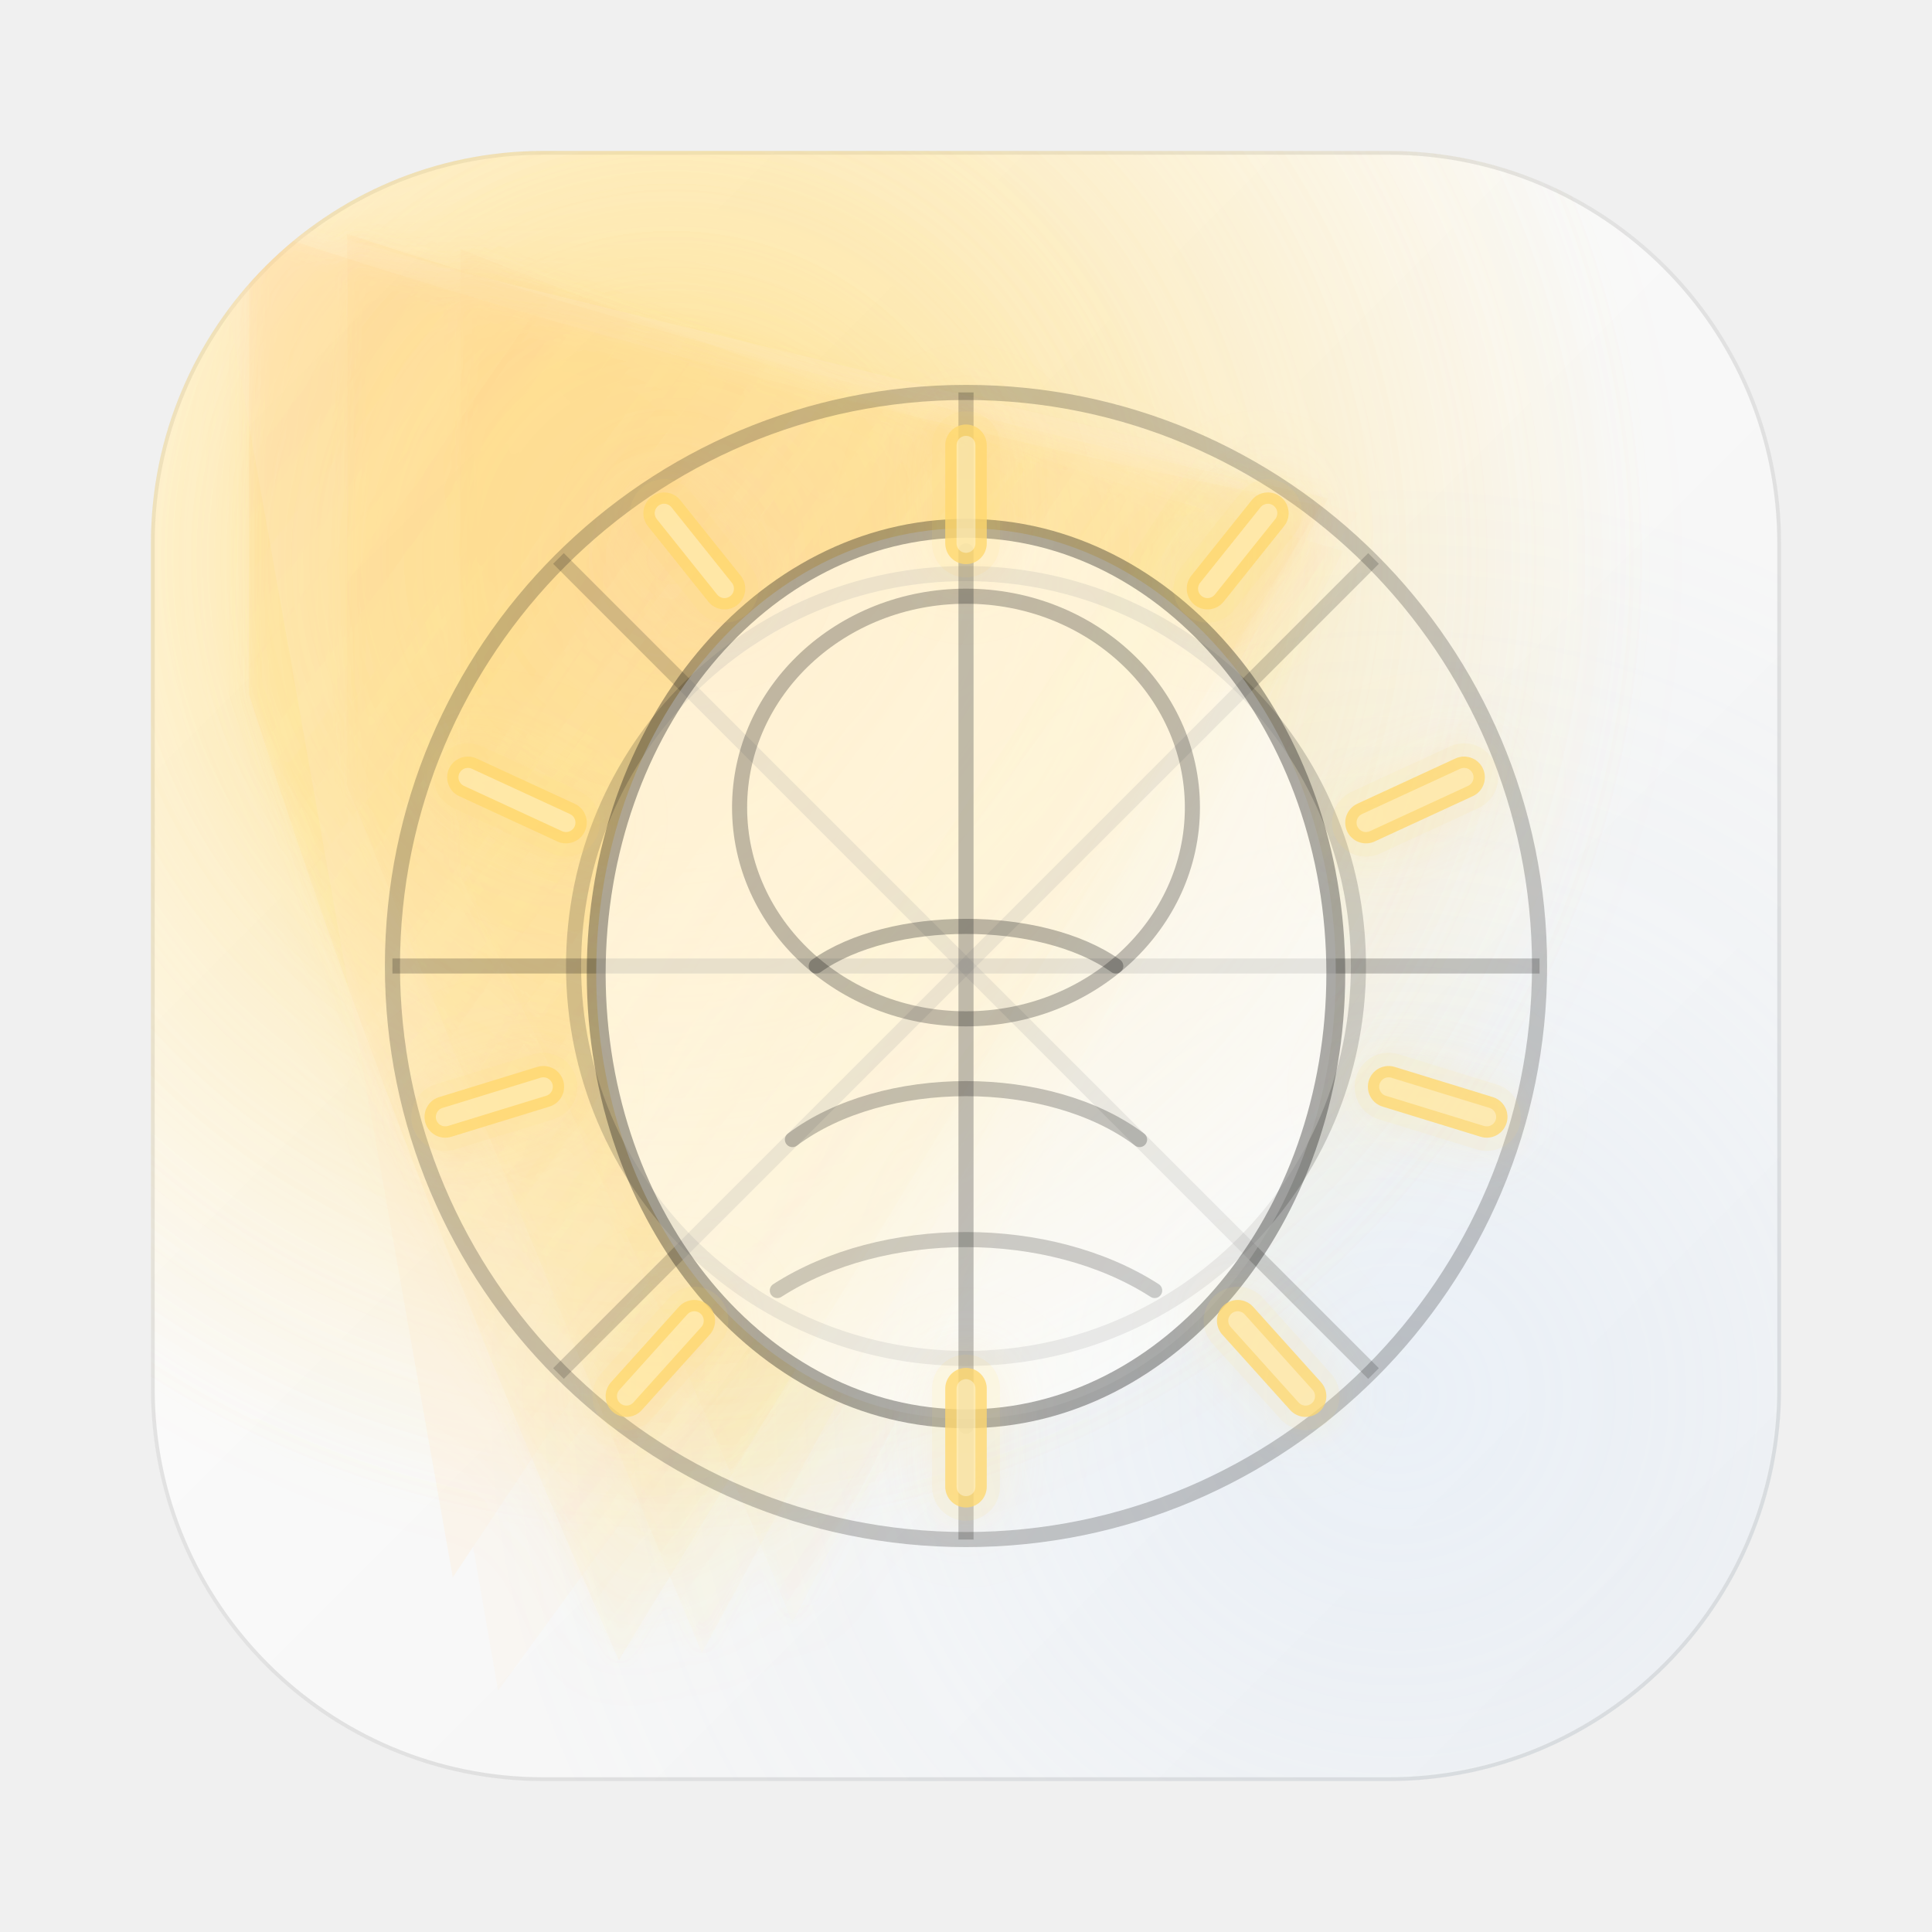
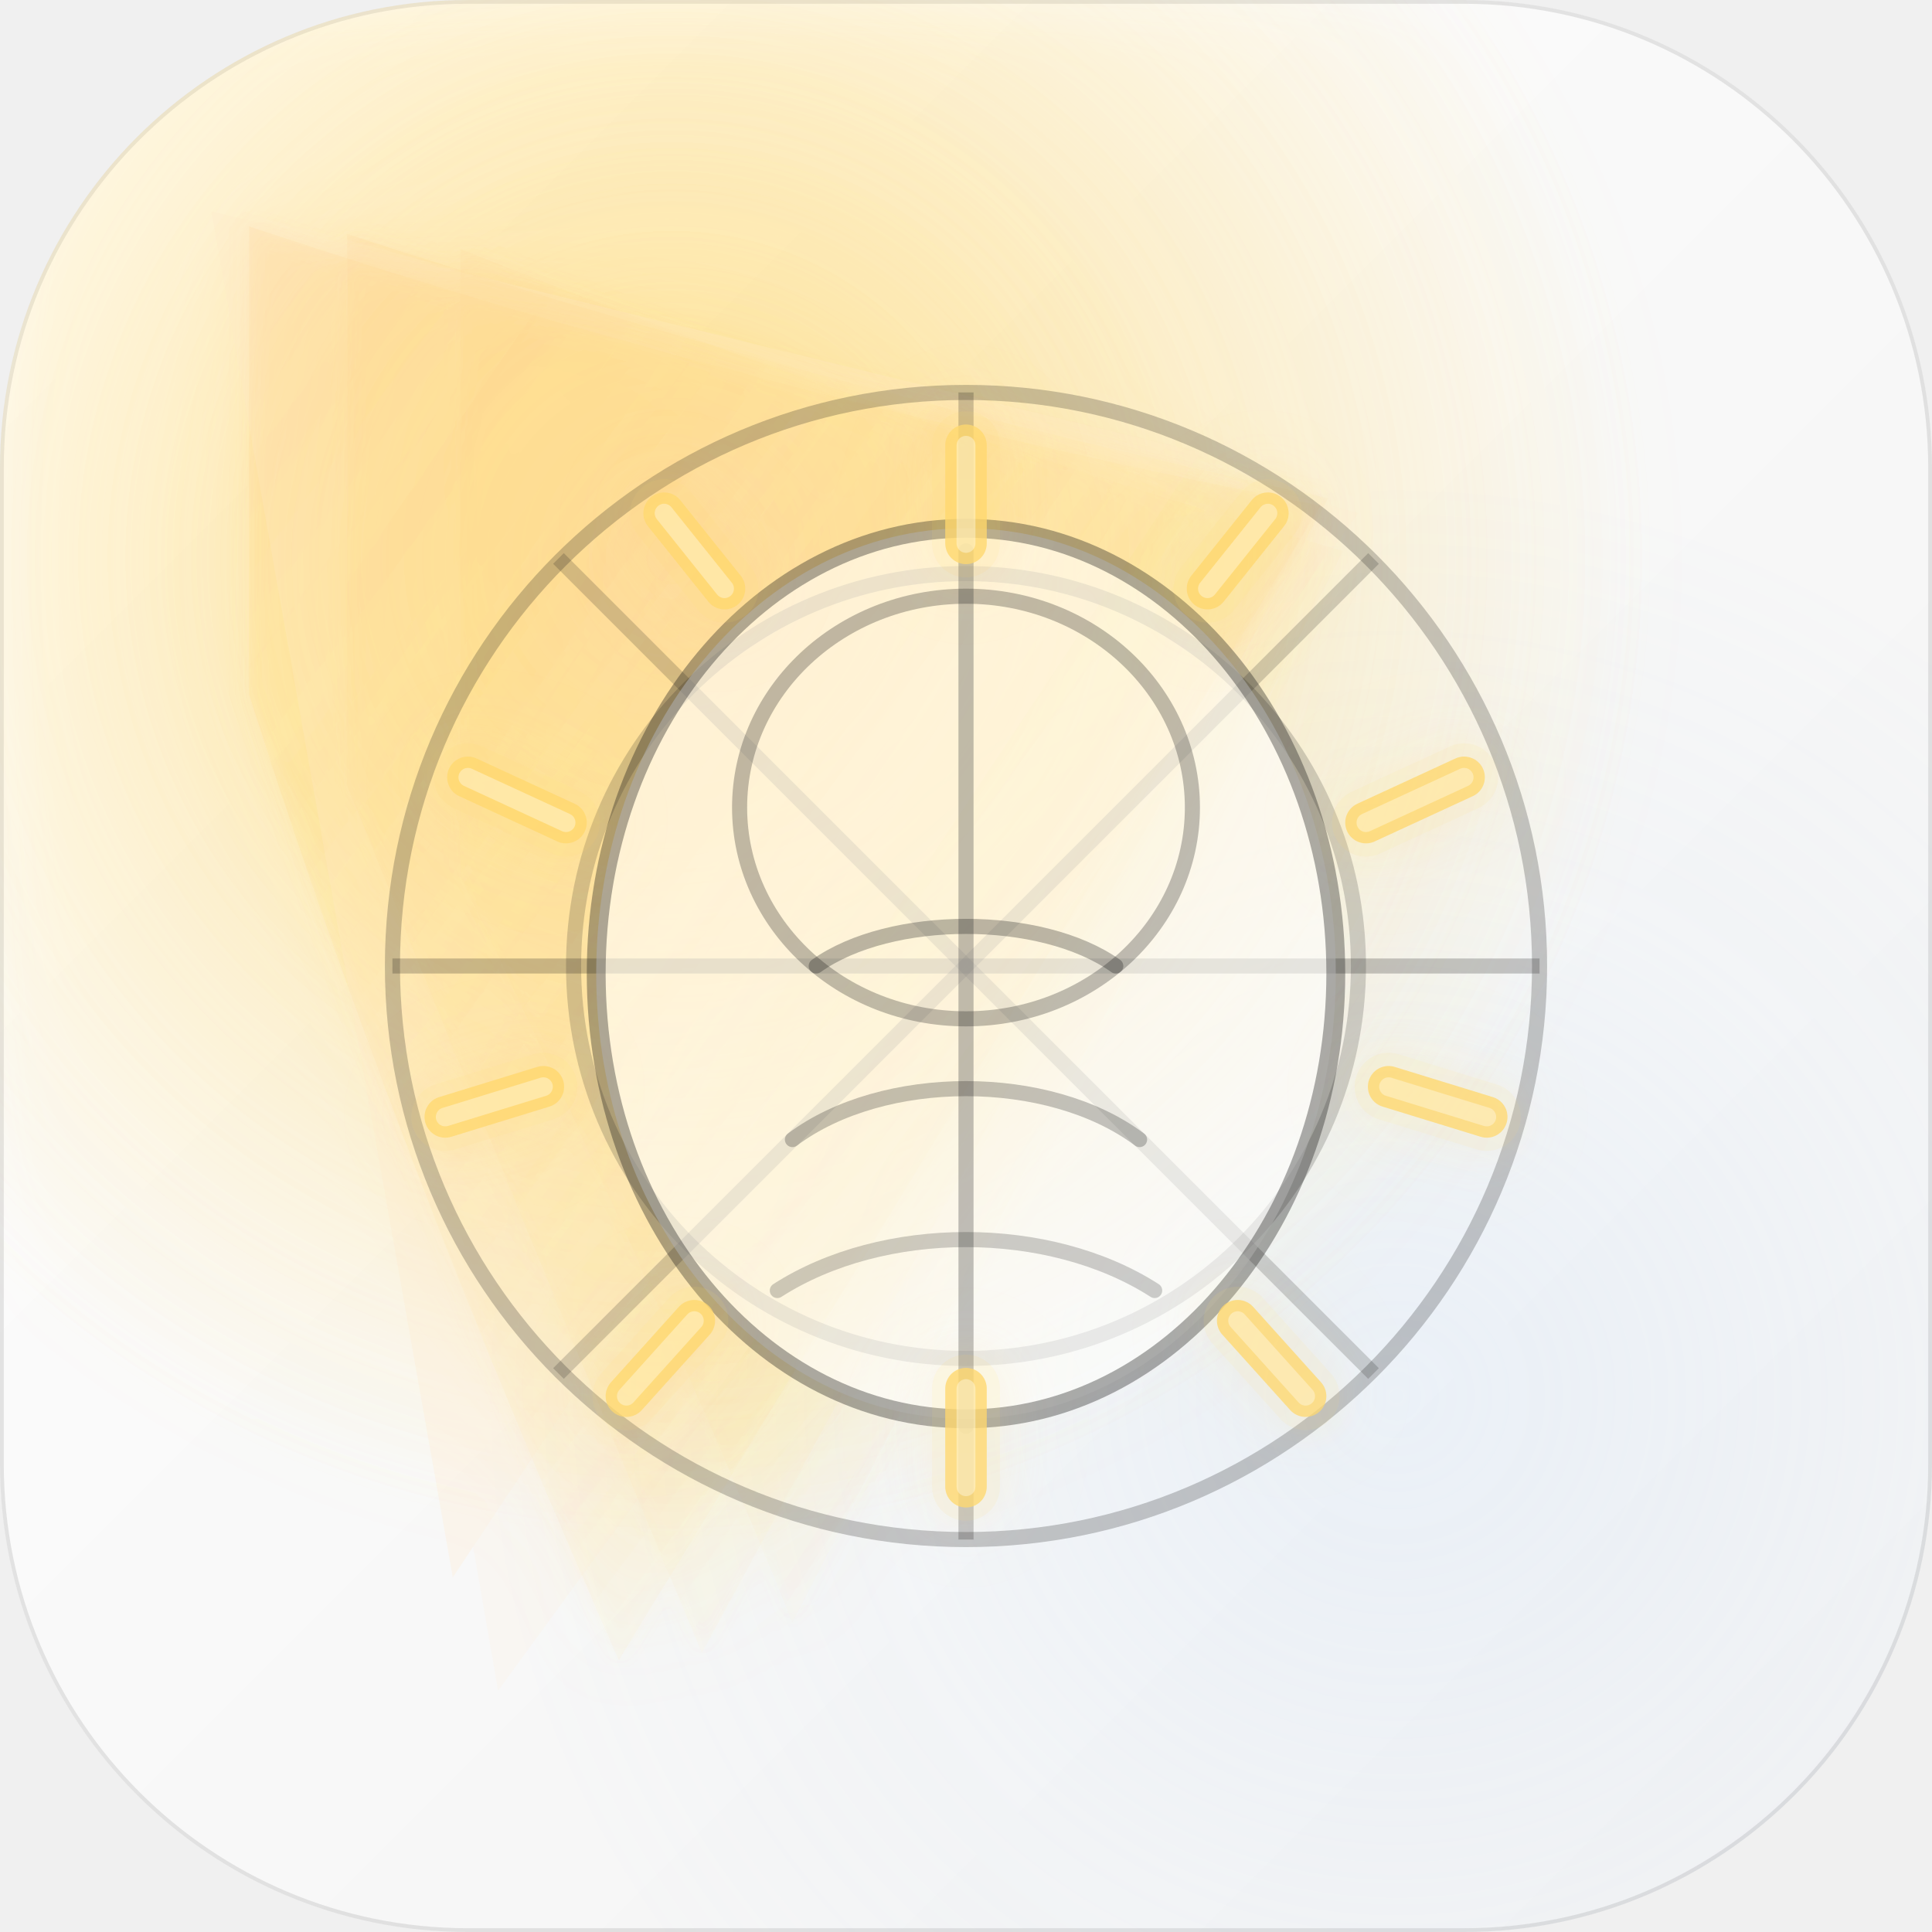
<svg xmlns="http://www.w3.org/2000/svg" width="512" height="512" viewBox="0 0 512 512">
  <defs>
    <linearGradient id="bg" x1="0" y1="0" x2="1" y2="1">
      <stop offset="0" stop-color="#ffffff" />
      <stop offset="1" stop-color="#f2f2f2" />
    </linearGradient>
    <radialGradient id="lightSpot" cx="0" cy="0" r="1" gradientUnits="userSpaceOnUse" gradientTransform="translate(178 148) rotate(18) scale(260 260)">
      <stop offset="0" stop-color="#FFB36A" stop-opacity="0.34" />
      <stop offset="0.22" stop-color="#FFD86E" stop-opacity="0.44" />
      <stop offset="0.62" stop-color="#FFD86E" stop-opacity="0.18" />
      <stop offset="1" stop-color="#FFD86E" stop-opacity="0" />
    </radialGradient>
    <radialGradient id="coolFill" cx="0" cy="0" r="1" gradientUnits="userSpaceOnUse" gradientTransform="translate(370 370) rotate(-18) scale(260 260)">
      <stop offset="0" stop-color="#B7D8FF" stop-opacity="0.18" />
      <stop offset="0.55" stop-color="#B7D8FF" stop-opacity="0.06" />
      <stop offset="1" stop-color="#B7D8FF" stop-opacity="0" />
    </radialGradient>
    <linearGradient id="ray" x1="0" y1="0" x2="1" y2="1">
      <stop offset="0" stop-color="#FFBE6B" stop-opacity="0.22" />
      <stop offset="0.18" stop-color="#FFD86E" stop-opacity="0.24" />
      <stop offset="0.72" stop-color="#FFD86E" stop-opacity="0.08" />
      <stop offset="1" stop-color="#FFD35A" stop-opacity="0" />
    </linearGradient>
    <filter id="soft" x="-20%" y="-20%" width="140%" height="140%">
      <feDropShadow dx="0" dy="3" stdDeviation="8" flood-color="#000000" flood-opacity="0.12" />
    </filter>
    <filter id="glow" x="-40%" y="-40%" width="180%" height="180%">
      <feGaussianBlur stdDeviation="10" result="b" />
      <feColorMatrix in="b" type="matrix" values="1 0 0 0 0                 0 1 0 0 0                 0 0 1 0 0                 0 0 0 0.65 0" result="g" />
      <feMerge>
        <feMergeNode in="g" />
        <feMergeNode in="SourceGraphic" />
      </feMerge>
    </filter>
    <filter id="raySoft" x="-40%" y="-40%" width="180%" height="180%">
      <feGaussianBlur stdDeviation="2.6" result="b" />
      <feColorMatrix in="b" type="matrix" values="1 0 0 0 0                 0 1 0 0 0                 0 0 1 0 0                 0 0 0 0.85 0" result="s" />
      <feMerge>
        <feMergeNode in="s" />
        <feMergeNode in="SourceGraphic" />
      </feMerge>
    </filter>
    <filter id="haze" x="-60%" y="-60%" width="220%" height="220%">
      <feTurbulence type="fractalNoise" baseFrequency="0.9" numOctaves="2" seed="3" result="n" />
      <feColorMatrix in="n" type="matrix" values="0 0 0 0 1                 0 0 0 0 1                 0 0 0 0 1                 0 0 0 0.55 0" result="a" />
      <feGaussianBlur in="a" stdDeviation="6" result="s" />
      <feMerge>
        <feMergeNode in="s" />
        <feMergeNode in="SourceGraphic" />
      </feMerge>
    </filter>
    <filter id="burstGlow" x="-80%" y="-80%" width="260%" height="260%">
      <feGaussianBlur stdDeviation="6" result="b1" />
      <feGaussianBlur stdDeviation="14" result="b2" />
      <feColorMatrix in="b2" type="matrix" values="1 0 0 0 0                 0 1 0 0 0                 0 0 1 0 0                 0 0 0 0.35 0" result="g2" />
      <feMerge>
        <feMergeNode in="g2" />
        <feMergeNode in="b1" />
        <feMergeNode in="SourceGraphic" />
      </feMerge>
    </filter>
    <mask id="coneMask">
      <rect width="512" height="512" fill="#000" />
      <path d="M56 56 L318 120 L120 418 Z" fill="#fff" />
      <path d="M64 56 L360 136 L132 448 Z" fill="#fff" opacity="0.55" />
    </mask>
    <radialGradient id="burstAlpha" cx="256" cy="256" r="260" gradientUnits="userSpaceOnUse">
      <stop offset="0" stop-color="#ffffff" stop-opacity="1" />
      <stop offset="0.55" stop-color="#ffffff" stop-opacity="0.95" />
      <stop offset="0.80" stop-color="#ffffff" stop-opacity="0.70" />
      <stop offset="1" stop-color="#ffffff" stop-opacity="0.30" />
    </radialGradient>
    <mask id="burstMask">
      <rect width="512" height="512" fill="url(#burstAlpha)" />
    </mask>
    <clipPath id="tileClip">
-       <rect x="40" y="40" width="432" height="432" rx="104" />
+       <rect x="0" y="0" width="512" height="512" rx="124" />
    </clipPath>
  </defs>
  <g clip-path="url(#tileClip)">
-     <rect x="40" y="40" width="432" height="432" rx="104" fill="url(#bg)" />
-     <rect x="40" y="40" width="432" height="432" rx="104" fill="none" stroke="#111111" stroke-opacity="0.10" stroke-width="2" />
+     <rect x="0" y="0" width="512" height="512" rx="124" fill="url(#bg)" />
+     <rect x="0" y="0" width="512" height="512" rx="124" fill="none" stroke="#111111" stroke-opacity="0.10" stroke-width="2" />
    <circle cx="370" cy="370" r="240" fill="url(#coolFill)" />
    <g filter="url(#glow)">
      <circle cx="178" cy="148" r="260" fill="url(#lightSpot)" />
      <g fill="url(#ray)" filter="url(#raySoft)">
        <path d="M66 60 Q 198 104 350 134 L164 440 Q 104 304 66 184 Z" opacity="0.62" />
        <path d="M92 62 Q 214 102 352 132 L186 438 Q 140 328 92 208 Z" opacity="0.46" />
        <path d="M122 66 Q 232 110 356 146 L210 430 Q 176 346 122 232 Z" opacity="0.32" />
      </g>
    </g>
    <g mask="url(#coneMask)" filter="url(#haze)" opacity="0.60">
-       <rect x="40" y="40" width="432" height="432" rx="104" fill="#FFC94A" opacity="0.20" />
+       <rect x="0" y="0" width="512" height="512" rx="124" fill="#FFC94A" opacity="0.20" />
    </g>
    <g fill="none" stroke="#111111" stroke-opacity="0.22" stroke-width="4">
      <circle cx="256" cy="256" r="152" />
      <circle cx="256" cy="256" r="104" stroke-opacity="0.18" />
      <path d="M256 104 L256 408" />
      <path d="M104 256 L408 256" />
      <path d="M148 148 L364 364" stroke-opacity="0.18" />
      <path d="M364 148 L148 364" stroke-opacity="0.18" />
    </g>
    <g>
      <ellipse cx="256" cy="258" rx="98" ry="118" fill="#ffffff" fill-opacity="0.58" stroke="#0f0f0f" stroke-opacity="0.34" stroke-width="5" />
      <ellipse cx="256" cy="214" rx="60" ry="56" fill="none" stroke="#0f0f0f" stroke-opacity="0.26" stroke-width="4" />
      <path d="M216.31 256 C 236 242, 276 242, 295.69 256" fill="none" stroke="#0f0f0f" stroke-opacity="0.28" stroke-width="4" stroke-linecap="round" />
      <path d="M210 302 C 234 284, 278 284, 302 302" fill="none" stroke="#0f0f0f" stroke-opacity="0.24" stroke-width="4" stroke-linecap="round" />
      <path d="M206 342 C 234 324, 278 324, 306 342" fill="none" stroke="#0f0f0f" stroke-opacity="0.20" stroke-width="4" stroke-linecap="round" />
      <path d="M256 146 L256 378" fill="none" stroke="#0f0f0f" stroke-opacity="0.18" stroke-width="4" stroke-linecap="round" />
    </g>
    <g mask="url(#burstMask)">
      <g fill="none" stroke="#FFD86E" stroke-width="18" stroke-linecap="round" opacity="0.16" filter="url(#burstGlow)">
        <path d="M256 118 L256 144" />
        <path d="M336 136 L320 156" />
        <path d="M388 206 L362 218" />
        <path d="M394 296 L368 288" />
        <path d="M346 370 L328 350" />
        <path d="M256 394 L256 368" />
        <path d="M166 370 L184 350" />
        <path d="M118 296 L144 288" />
        <path d="M124 206 L150 218" />
        <path d="M176 136 L192 156" />
      </g>
      <g fill="none" stroke="#FFD86E" stroke-width="11" stroke-linecap="round" opacity="0.82">
        <path d="M256 118 L256 144" />
        <path d="M336 136 L320 156" />
        <path d="M388 206 L362 218" />
        <path d="M394 296 L368 288" />
        <path d="M346 370 L328 350" />
        <path d="M256 394 L256 368" />
        <path d="M166 370 L184 350" />
        <path d="M118 296 L144 288" />
        <path d="M124 206 L150 218" />
        <path d="M176 136 L192 156" />
      </g>
      <g fill="none" stroke="#FFF3CF" stroke-width="5" stroke-linecap="round" opacity="0.55">
        <path d="M256 118 L256 144" />
        <path d="M336 136 L320 156" />
        <path d="M388 206 L362 218" />
        <path d="M394 296 L368 288" />
        <path d="M346 370 L328 350" />
        <path d="M256 394 L256 368" />
        <path d="M166 370 L184 350" />
        <path d="M118 296 L144 288" />
        <path d="M124 206 L150 218" />
        <path d="M176 136 L192 156" />
      </g>
    </g>
  </g>
</svg>
